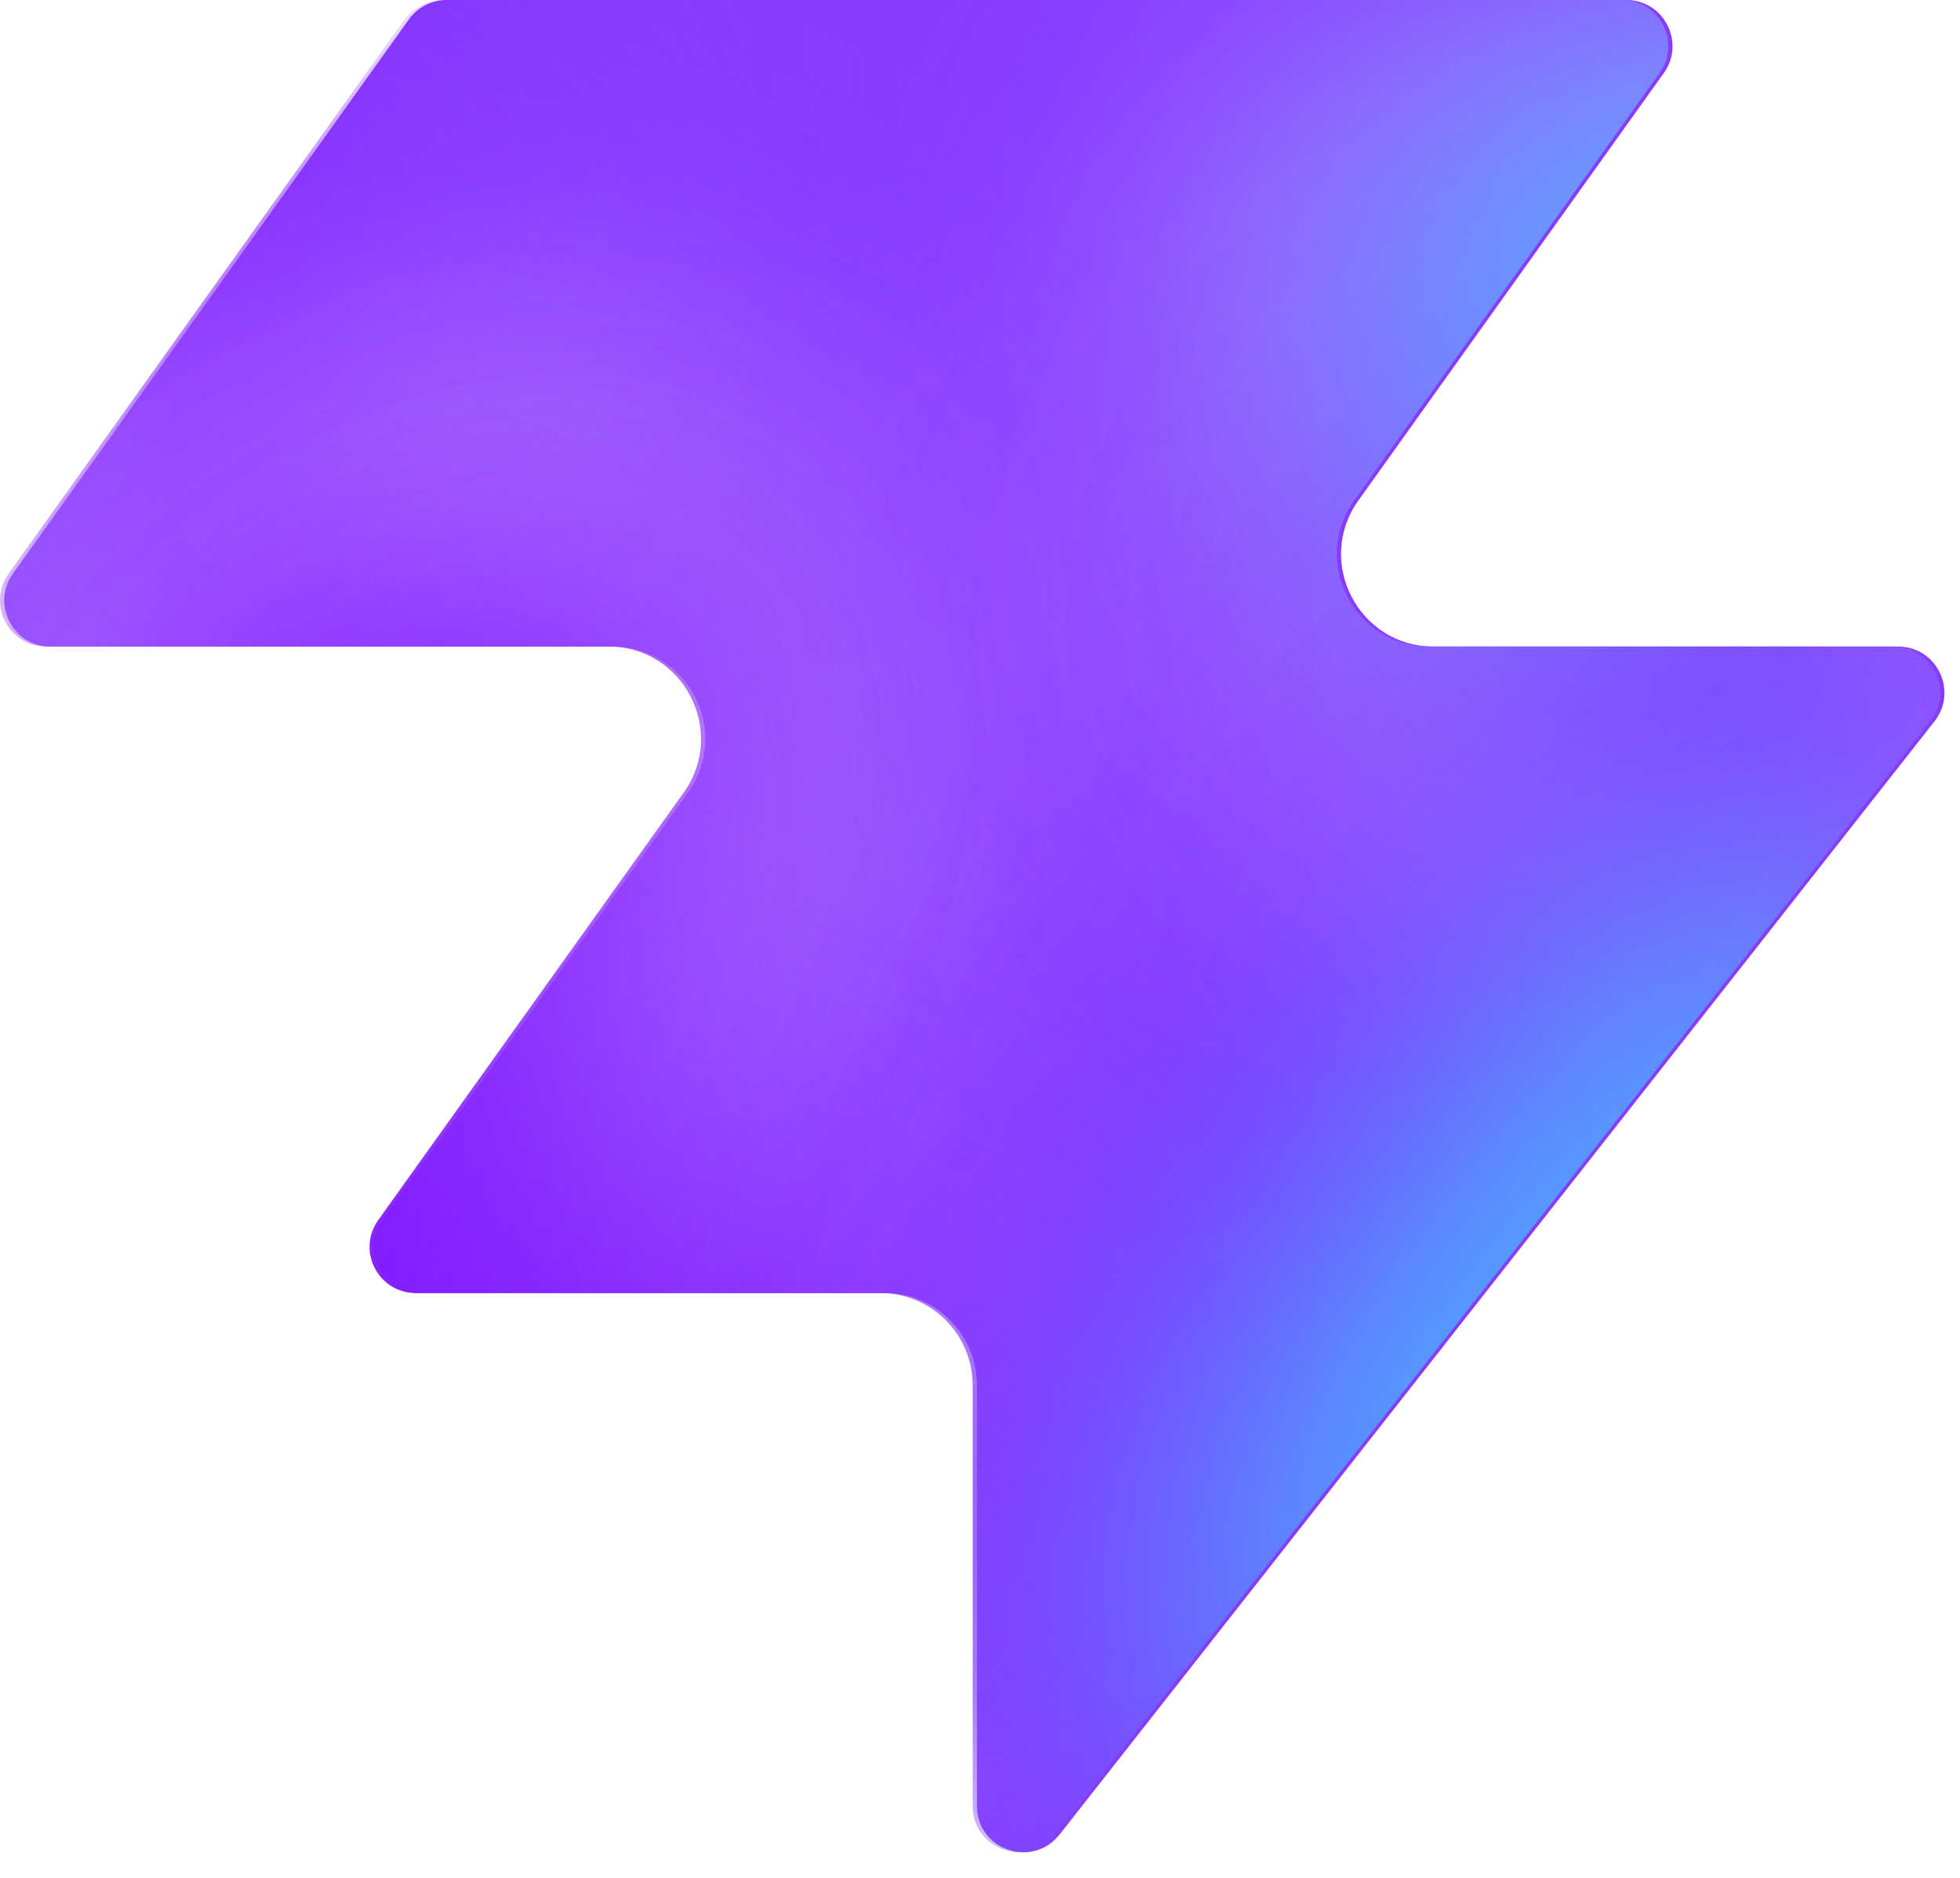
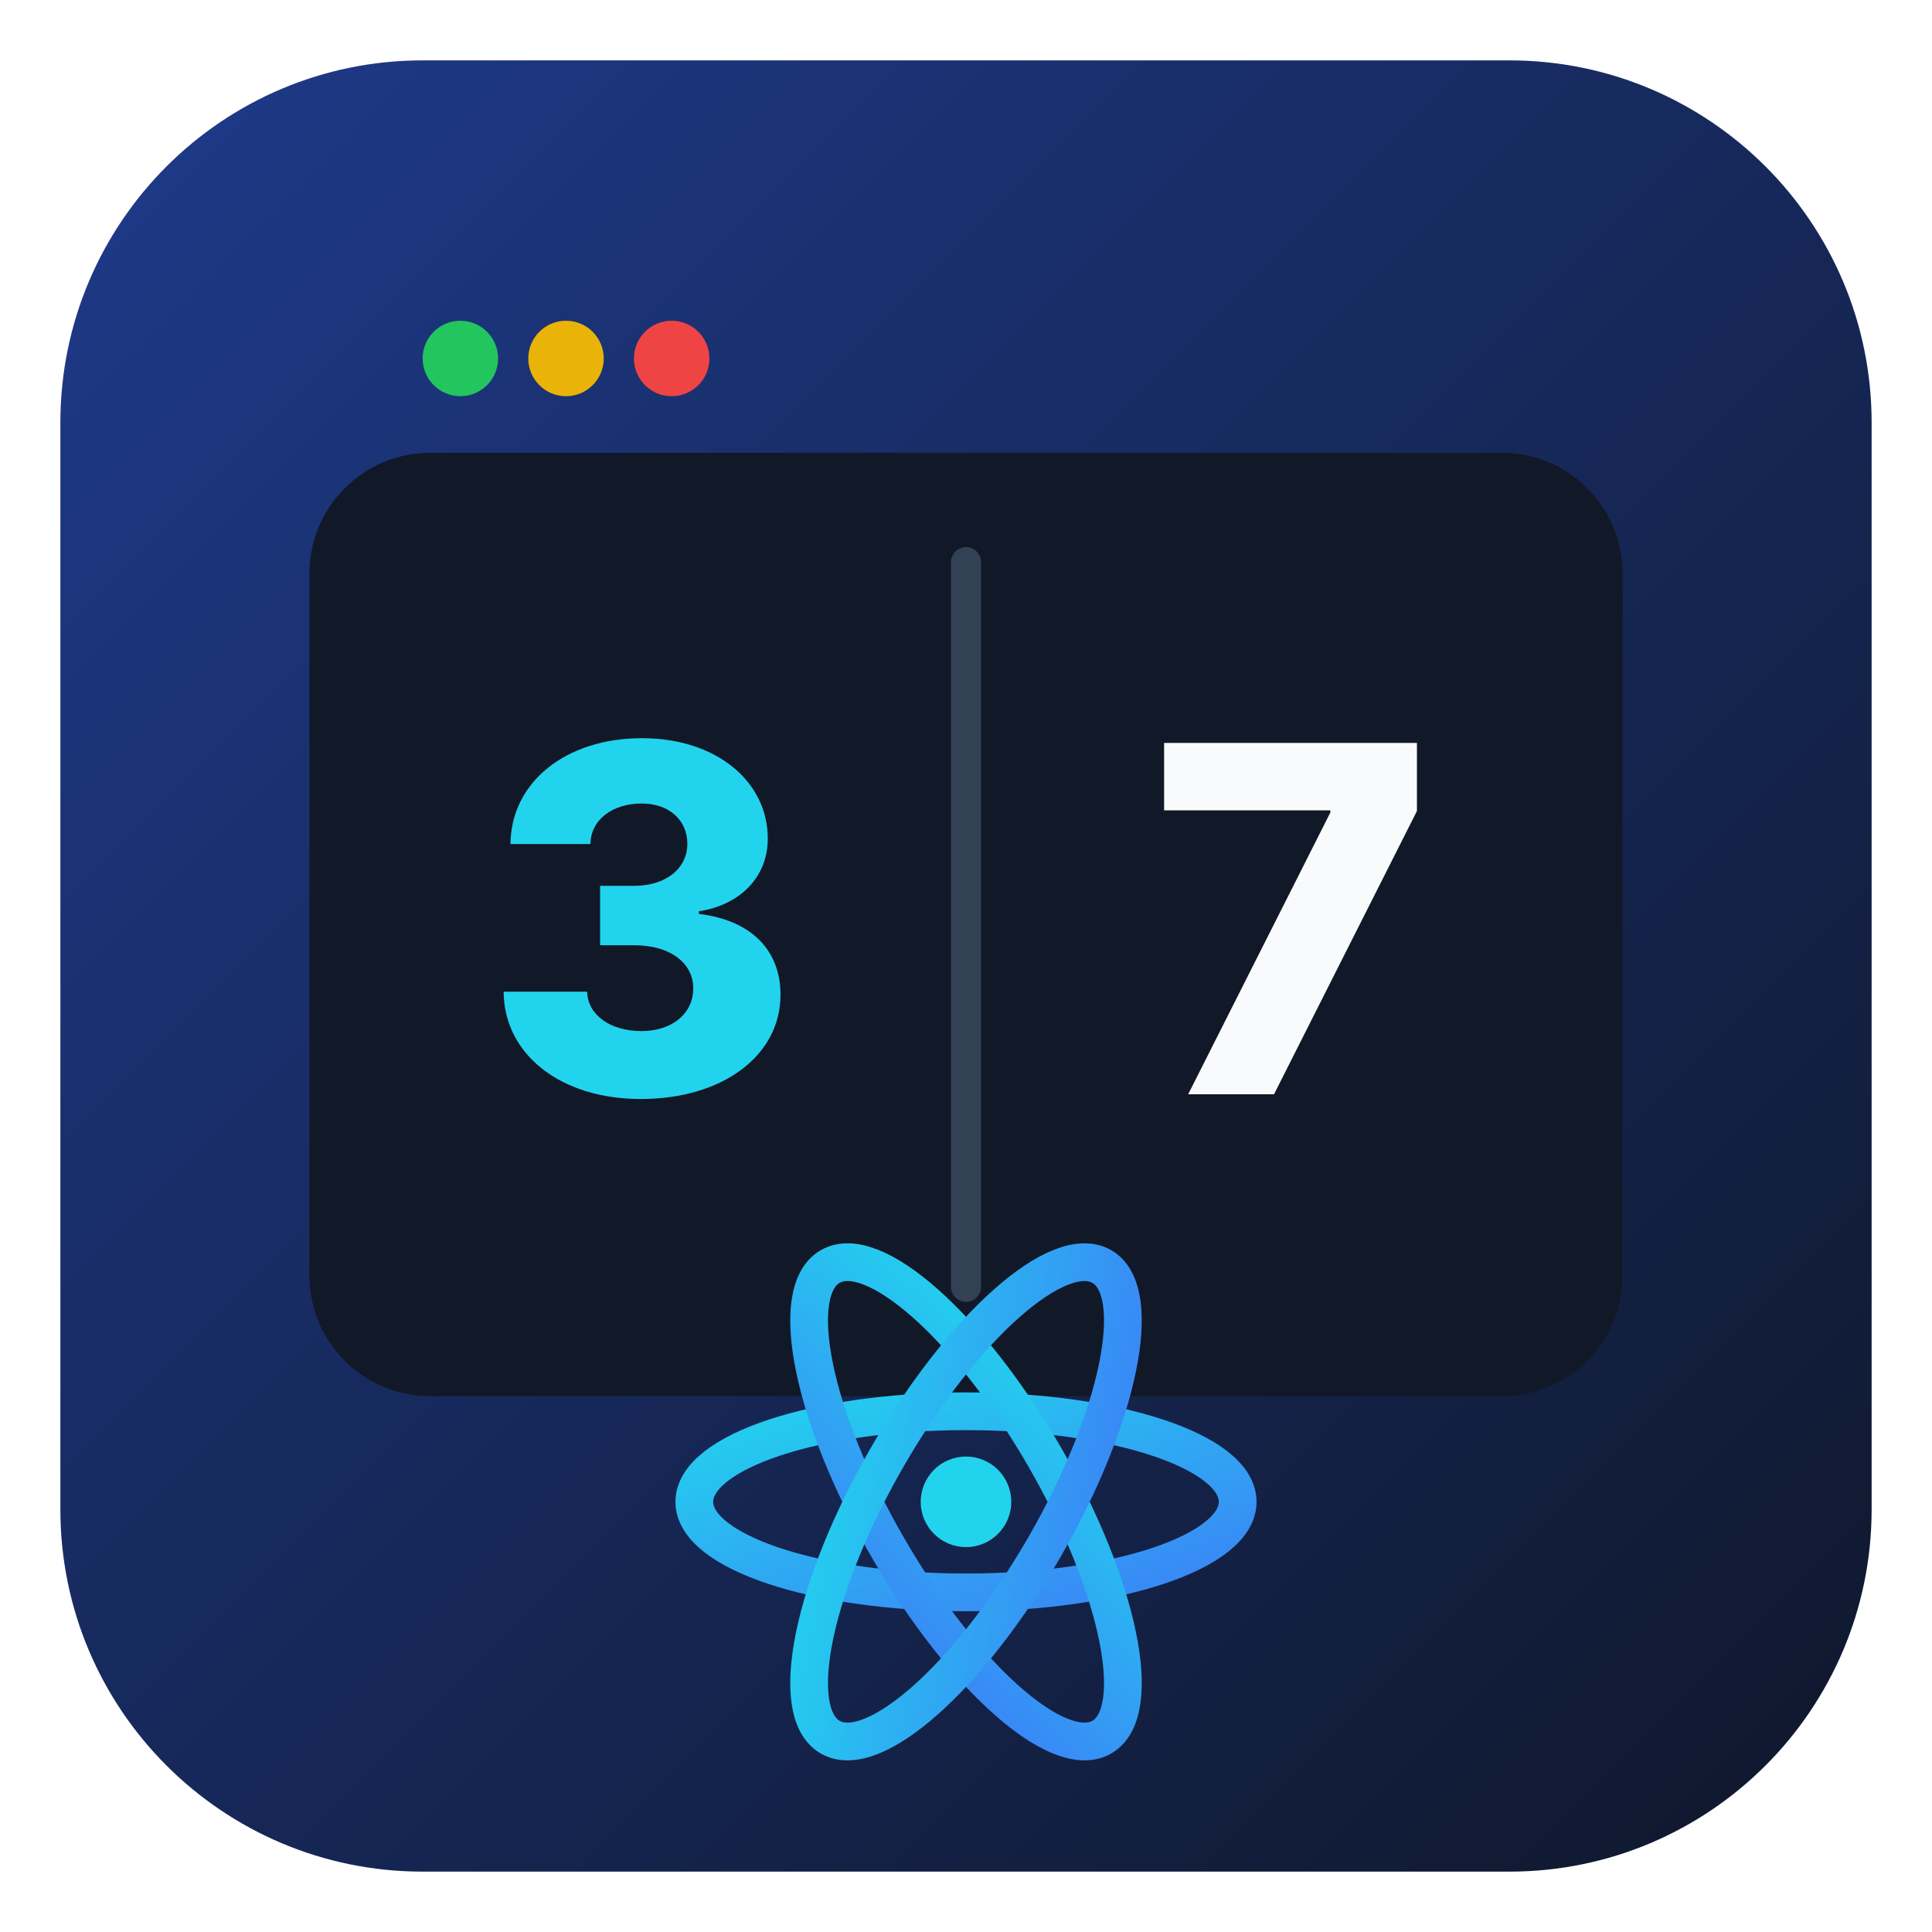
- <svg xmlns="http://www.w3.org/2000/svg" width="48" height="46" fill="none" viewBox="0 0 48 46">
-   <path fill="#863bff" d="M25.946 44.938c-.664.845-2.021.375-2.021-.698V33.937a2.26 2.26 0 0 0-2.262-2.262H10.287c-.92 0-1.456-1.04-.92-1.788l7.48-10.471c1.07-1.497 0-3.578-1.842-3.578H1.237c-.92 0-1.456-1.04-.92-1.788L10.013.474c.214-.297.556-.474.92-.474h28.894c.92 0 1.456 1.04.92 1.788l-7.48 10.471c-1.07 1.498 0 3.579 1.842 3.579h11.377c.943 0 1.473 1.088.89 1.83L25.947 44.94z" style="fill:#863bff;fill:color(display-p3 .525 .23 1);fill-opacity:1" />
-   <mask id="a" width="48" height="46" x="0" y="0" maskUnits="userSpaceOnUse" style="mask-type:alpha">
-     <path fill="#000" d="M25.842 44.938c-.664.844-2.021.375-2.021-.698V33.937a2.26 2.26 0 0 0-2.262-2.262H10.183c-.92 0-1.456-1.04-.92-1.788l7.48-10.471c1.07-1.498 0-3.579-1.842-3.579H1.133c-.92 0-1.456-1.04-.92-1.787L9.91.473c.214-.297.556-.474.92-.474h28.894c.92 0 1.456 1.04.92 1.788l-7.48 10.471c-1.07 1.498 0 3.578 1.842 3.578h11.377c.943 0 1.473 1.088.89 1.832L25.843 44.94z" style="fill:#000;fill-opacity:1" />
-   </mask>
-   <g mask="url(#a)">
-     <g filter="url(#b)">
-       <ellipse cx="5.508" cy="14.704" fill="#ede6ff" rx="5.508" ry="14.704" style="fill:#ede6ff;fill:color(display-p3 .927 .903 1);fill-opacity:1" transform="matrix(.00324 1 1 -.00324 -4.47 31.516)" />
-     </g>
-     <g filter="url(#c)">
-       <ellipse cx="10.399" cy="29.851" fill="#ede6ff" rx="10.399" ry="29.851" style="fill:#ede6ff;fill:color(display-p3 .927 .903 1);fill-opacity:1" transform="matrix(.00324 1 1 -.00324 -39.328 7.883)" />
-     </g>
-     <g filter="url(#d)">
-       <ellipse cx="5.508" cy="30.487" fill="#7e14ff" rx="5.508" ry="30.487" style="fill:#7e14ff;fill:color(display-p3 .492 .077 1);fill-opacity:1" transform="rotate(89.814 -25.913 -14.639)scale(1 -1)" />
-     </g>
-     <g filter="url(#e)">
-       <ellipse cx="5.508" cy="30.599" fill="#7e14ff" rx="5.508" ry="30.599" style="fill:#7e14ff;fill:color(display-p3 .492 .077 1);fill-opacity:1" transform="rotate(89.814 -32.644 -3.334)scale(1 -1)" />
-     </g>
-     <g filter="url(#f)">
-       <ellipse cx="5.508" cy="30.599" fill="#7e14ff" rx="5.508" ry="30.599" style="fill:#7e14ff;fill:color(display-p3 .492 .077 1);fill-opacity:1" transform="matrix(.00324 1 1 -.00324 -34.34 30.47)" />
-     </g>
-     <g filter="url(#g)">
-       <ellipse cx="14.072" cy="22.078" fill="#ede6ff" rx="14.072" ry="22.078" style="fill:#ede6ff;fill:color(display-p3 .927 .903 1);fill-opacity:1" transform="rotate(93.35 24.506 48.493)scale(-1 1)" />
-     </g>
-     <g filter="url(#h)">
-       <ellipse cx="3.47" cy="21.501" fill="#7e14ff" rx="3.47" ry="21.501" style="fill:#7e14ff;fill:color(display-p3 .492 .077 1);fill-opacity:1" transform="rotate(89.009 28.708 47.59)scale(-1 1)" />
-     </g>
-     <g filter="url(#i)">
-       <ellipse cx="3.47" cy="21.501" fill="#7e14ff" rx="3.47" ry="21.501" style="fill:#7e14ff;fill:color(display-p3 .492 .077 1);fill-opacity:1" transform="rotate(89.009 28.708 47.59)scale(-1 1)" />
-     </g>
-     <g filter="url(#j)">
-       <ellipse cx=".387" cy="8.972" fill="#7e14ff" rx="4.407" ry="29.108" style="fill:#7e14ff;fill:color(display-p3 .492 .077 1);fill-opacity:1" transform="rotate(39.51 .387 8.972)" />
-     </g>
-     <g filter="url(#k)">
-       <ellipse cx="47.523" cy="-6.092" fill="#7e14ff" rx="4.407" ry="29.108" style="fill:#7e14ff;fill:color(display-p3 .492 .077 1);fill-opacity:1" transform="rotate(37.892 47.523 -6.092)" />
-     </g>
-     <g filter="url(#l)">
-       <ellipse cx="41.412" cy="6.333" fill="#47bfff" rx="5.971" ry="9.665" style="fill:#47bfff;fill:color(display-p3 .28 .748 1);fill-opacity:1" transform="rotate(37.892 41.412 6.333)" />
-     </g>
-     <g filter="url(#m)">
-       <ellipse cx="-1.879" cy="38.332" fill="#7e14ff" rx="4.407" ry="29.108" style="fill:#7e14ff;fill:color(display-p3 .492 .077 1);fill-opacity:1" transform="rotate(37.892 -1.88 38.332)" />
-     </g>
-     <g filter="url(#n)">
-       <ellipse cx="-1.879" cy="38.332" fill="#7e14ff" rx="4.407" ry="29.108" style="fill:#7e14ff;fill:color(display-p3 .492 .077 1);fill-opacity:1" transform="rotate(37.892 -1.88 38.332)" />
-     </g>
-     <g filter="url(#o)">
-       <ellipse cx="35.651" cy="29.907" fill="#7e14ff" rx="4.407" ry="29.108" style="fill:#7e14ff;fill:color(display-p3 .492 .077 1);fill-opacity:1" transform="rotate(37.892 35.651 29.907)" />
-     </g>
-     <g filter="url(#p)">
-       <ellipse cx="38.418" cy="32.4" fill="#47bfff" rx="5.971" ry="15.297" style="fill:#47bfff;fill:color(display-p3 .28 .748 1);fill-opacity:1" transform="rotate(37.892 38.418 32.4)" />
-     </g>
+ <svg xmlns="http://www.w3.org/2000/svg" width="512" height="512" viewBox="0 0 512 512">
+   <defs>
+     <linearGradient id="bg" x1="0" y1="0" x2="1" y2="1">
+       <stop offset="0%" stop-color="#1E3A8A" />
+       <stop offset="100%" stop-color="#0F172A" />
+     </linearGradient>
+     <linearGradient id="accent" x1="0" y1="0" x2="1" y2="1">
+       <stop offset="0%" stop-color="#22D3EE" />
+       <stop offset="100%" stop-color="#3B82F6" />
+     </linearGradient>
+   </defs>
+   <rect x="16" y="16" width="480" height="480" rx="96" fill="url(#bg)" />
+   <rect x="82" y="120" width="348" height="250" rx="32" fill="#111827" />
+   <rect x="252" y="145" width="8" height="200" rx="4" fill="#334155" />
+   <text x="170" y="290" text-anchor="middle" font-family="Inter, Arial, sans-serif" font-size="128" font-weight="800" fill="#22D3EE">
+       3
+   </text>
+   <text x="342" y="290" text-anchor="middle" font-family="Inter, Arial, sans-serif" font-size="128" font-weight="800" fill="#F8FAFC">
+       7
+   </text>
+   <circle cx="122" cy="95" r="10" fill="#22C55E" />
+   <circle cx="150" cy="95" r="10" fill="#EAB308" />
+   <circle cx="178" cy="95" r="10" fill="#EF4444" />
+   <g transform="translate(256 398)">
+     <ellipse rx="72" ry="24" fill="none" stroke="url(#accent)" stroke-width="10" />
+     <ellipse rx="72" ry="24" transform="rotate(60)" fill="none" stroke="url(#accent)" stroke-width="10" />
+     <ellipse rx="72" ry="24" transform="rotate(-60)" fill="none" stroke="url(#accent)" stroke-width="10" />
+     <circle r="12" fill="#22D3EE" />
  </g>
-   <defs>
-     <filter id="b" width="60.045" height="41.654" x="-19.77" y="16.149" color-interpolation-filters="sRGB" filterUnits="userSpaceOnUse">
-       <feFlood flood-opacity="0" result="BackgroundImageFix" />
-       <feBlend in="SourceGraphic" in2="BackgroundImageFix" result="shape" />
-       <feGaussianBlur result="effect1_foregroundBlur_2002_17158" stdDeviation="7.659" />
-     </filter>
-     <filter id="c" width="90.34" height="51.437" x="-54.613" y="-7.533" color-interpolation-filters="sRGB" filterUnits="userSpaceOnUse">
-       <feFlood flood-opacity="0" result="BackgroundImageFix" />
-       <feBlend in="SourceGraphic" in2="BackgroundImageFix" result="shape" />
-       <feGaussianBlur result="effect1_foregroundBlur_2002_17158" stdDeviation="7.659" />
-     </filter>
-     <filter id="d" width="79.355" height="29.4" x="-49.64" y="2.03" color-interpolation-filters="sRGB" filterUnits="userSpaceOnUse">
-       <feFlood flood-opacity="0" result="BackgroundImageFix" />
-       <feBlend in="SourceGraphic" in2="BackgroundImageFix" result="shape" />
-       <feGaussianBlur result="effect1_foregroundBlur_2002_17158" stdDeviation="4.596" />
-     </filter>
-     <filter id="e" width="79.579" height="29.4" x="-45.045" y="20.029" color-interpolation-filters="sRGB" filterUnits="userSpaceOnUse">
-       <feFlood flood-opacity="0" result="BackgroundImageFix" />
-       <feBlend in="SourceGraphic" in2="BackgroundImageFix" result="shape" />
-       <feGaussianBlur result="effect1_foregroundBlur_2002_17158" stdDeviation="4.596" />
-     </filter>
-     <filter id="f" width="79.579" height="29.4" x="-43.513" y="21.178" color-interpolation-filters="sRGB" filterUnits="userSpaceOnUse">
-       <feFlood flood-opacity="0" result="BackgroundImageFix" />
-       <feBlend in="SourceGraphic" in2="BackgroundImageFix" result="shape" />
-       <feGaussianBlur result="effect1_foregroundBlur_2002_17158" stdDeviation="4.596" />
-     </filter>
-     <filter id="g" width="74.749" height="58.852" x="15.756" y="-17.901" color-interpolation-filters="sRGB" filterUnits="userSpaceOnUse">
-       <feFlood flood-opacity="0" result="BackgroundImageFix" />
-       <feBlend in="SourceGraphic" in2="BackgroundImageFix" result="shape" />
-       <feGaussianBlur result="effect1_foregroundBlur_2002_17158" stdDeviation="7.659" />
-     </filter>
-     <filter id="h" width="61.377" height="25.362" x="23.548" y="2.284" color-interpolation-filters="sRGB" filterUnits="userSpaceOnUse">
-       <feFlood flood-opacity="0" result="BackgroundImageFix" />
-       <feBlend in="SourceGraphic" in2="BackgroundImageFix" result="shape" />
-       <feGaussianBlur result="effect1_foregroundBlur_2002_17158" stdDeviation="4.596" />
-     </filter>
-     <filter id="i" width="61.377" height="25.362" x="23.548" y="2.284" color-interpolation-filters="sRGB" filterUnits="userSpaceOnUse">
-       <feFlood flood-opacity="0" result="BackgroundImageFix" />
-       <feBlend in="SourceGraphic" in2="BackgroundImageFix" result="shape" />
-       <feGaussianBlur result="effect1_foregroundBlur_2002_17158" stdDeviation="4.596" />
-     </filter>
-     <filter id="j" width="56.045" height="63.649" x="-27.636" y="-22.853" color-interpolation-filters="sRGB" filterUnits="userSpaceOnUse">
-       <feFlood flood-opacity="0" result="BackgroundImageFix" />
-       <feBlend in="SourceGraphic" in2="BackgroundImageFix" result="shape" />
-       <feGaussianBlur result="effect1_foregroundBlur_2002_17158" stdDeviation="4.596" />
-     </filter>
-     <filter id="k" width="54.814" height="64.646" x="20.116" y="-38.415" color-interpolation-filters="sRGB" filterUnits="userSpaceOnUse">
-       <feFlood flood-opacity="0" result="BackgroundImageFix" />
-       <feBlend in="SourceGraphic" in2="BackgroundImageFix" result="shape" />
-       <feGaussianBlur result="effect1_foregroundBlur_2002_17158" stdDeviation="4.596" />
-     </filter>
-     <filter id="l" width="33.541" height="35.313" x="24.641" y="-11.323" color-interpolation-filters="sRGB" filterUnits="userSpaceOnUse">
-       <feFlood flood-opacity="0" result="BackgroundImageFix" />
-       <feBlend in="SourceGraphic" in2="BackgroundImageFix" result="shape" />
-       <feGaussianBlur result="effect1_foregroundBlur_2002_17158" stdDeviation="4.596" />
-     </filter>
-     <filter id="m" width="54.814" height="64.646" x="-29.286" y="6.009" color-interpolation-filters="sRGB" filterUnits="userSpaceOnUse">
-       <feFlood flood-opacity="0" result="BackgroundImageFix" />
-       <feBlend in="SourceGraphic" in2="BackgroundImageFix" result="shape" />
-       <feGaussianBlur result="effect1_foregroundBlur_2002_17158" stdDeviation="4.596" />
-     </filter>
-     <filter id="n" width="54.814" height="64.646" x="-29.286" y="6.009" color-interpolation-filters="sRGB" filterUnits="userSpaceOnUse">
-       <feFlood flood-opacity="0" result="BackgroundImageFix" />
-       <feBlend in="SourceGraphic" in2="BackgroundImageFix" result="shape" />
-       <feGaussianBlur result="effect1_foregroundBlur_2002_17158" stdDeviation="4.596" />
-     </filter>
-     <filter id="o" width="54.814" height="64.646" x="8.244" y="-2.416" color-interpolation-filters="sRGB" filterUnits="userSpaceOnUse">
-       <feFlood flood-opacity="0" result="BackgroundImageFix" />
-       <feBlend in="SourceGraphic" in2="BackgroundImageFix" result="shape" />
-       <feGaussianBlur result="effect1_foregroundBlur_2002_17158" stdDeviation="4.596" />
-     </filter>
-     <filter id="p" width="39.409" height="43.623" x="18.713" y="10.588" color-interpolation-filters="sRGB" filterUnits="userSpaceOnUse">
-       <feFlood flood-opacity="0" result="BackgroundImageFix" />
-       <feBlend in="SourceGraphic" in2="BackgroundImageFix" result="shape" />
-       <feGaussianBlur result="effect1_foregroundBlur_2002_17158" stdDeviation="4.596" />
-     </filter>
-   </defs>
</svg>
